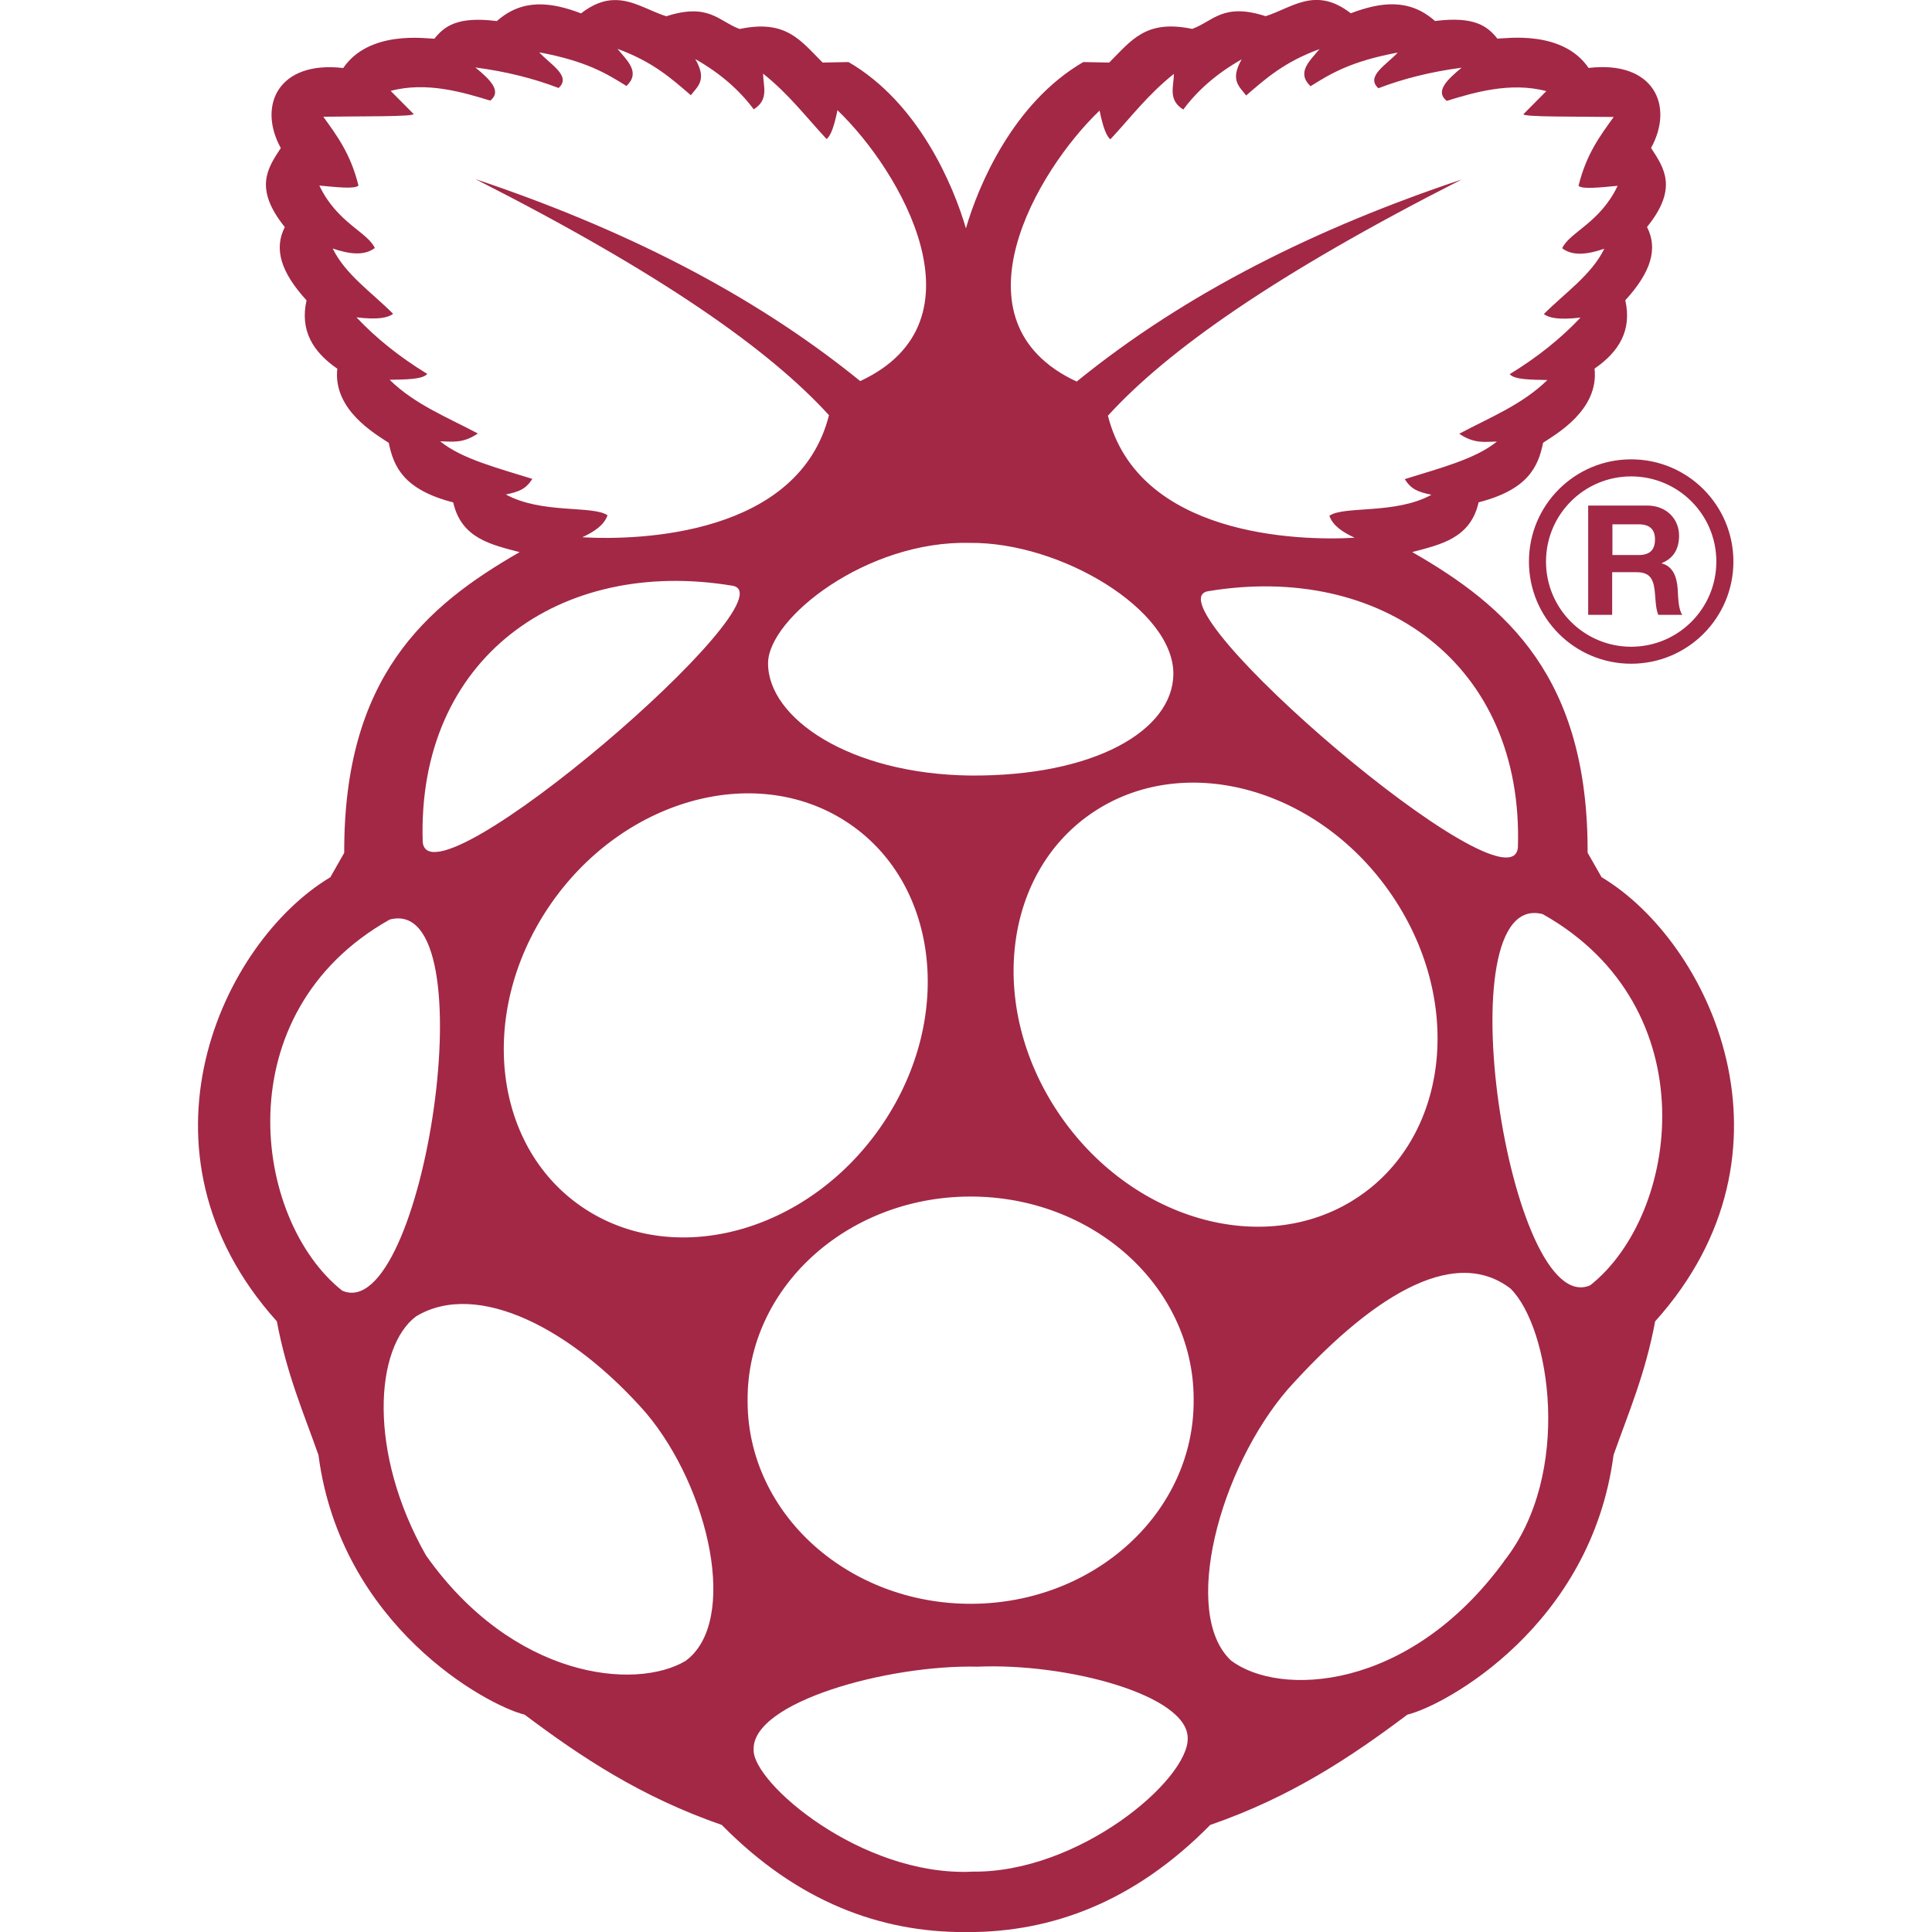
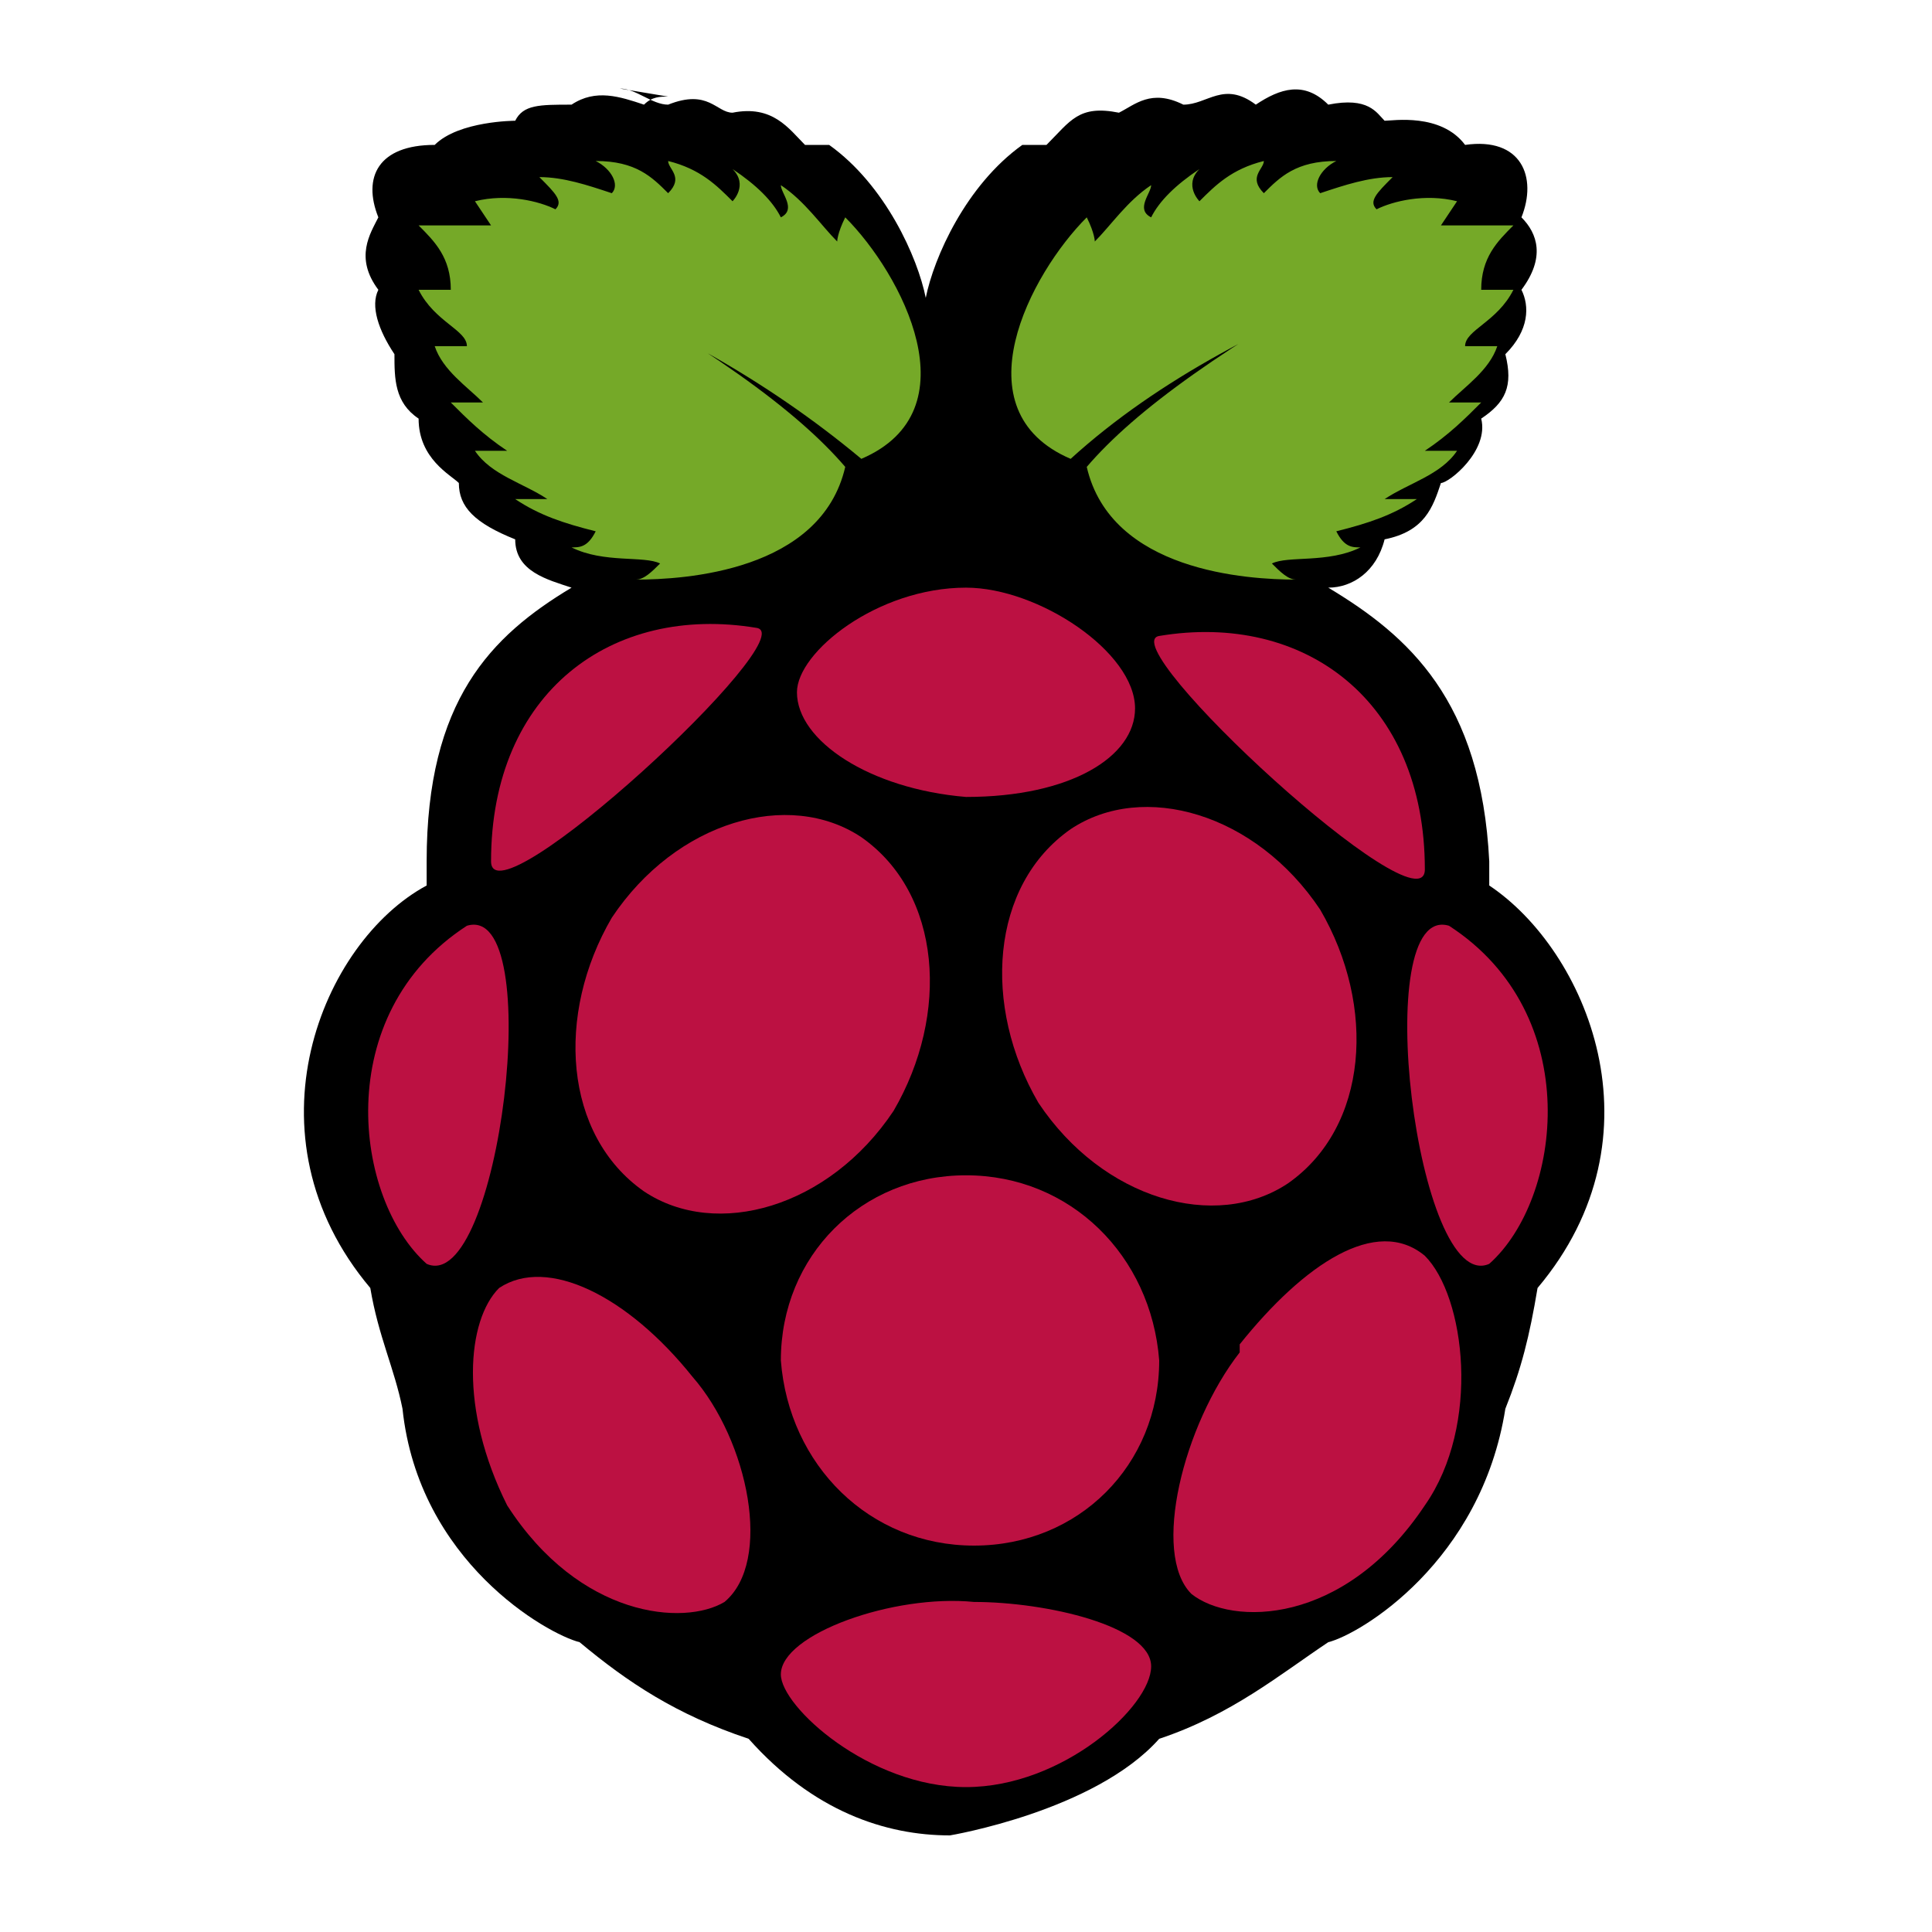
- <svg xmlns="http://www.w3.org/2000/svg" fill="#A22846" role="img" viewBox="0 0 24 24">
-   <path d="m19.895 10.896-.173-.303c.007-2.175-1.002-3.061-2.179-3.735.356-.094.724-.171.825-.618.612-.157.74-.44.801-.74.16-.107.696-.406.639-.921.3-.207.467-.472.382-.849.322-.351.407-.642.27-.91.387-.48.215-.73.05-.982.29-.525.034-1.089-.776-.994-.322-.473-1.024-.366-1.133-.364-.121-.152-.282-.282-.775-.219-.32-.285-.677-.236-1.046-.096-.438-.34-.728-.068-1.058.036-.53-.171-.651.063-.912.158-.578-.12-.754.142-1.031.418l-.322-.006c-.872.506-1.305 1.537-1.458 2.066-.154-.53-.586-1.56-1.458-2.066l-.322.006C9.942.501 9.766.239 9.188.36 8.928.265 8.807.031 8.277.202c-.217-.068-.417-.208-.652-.201l0.0 0C7.502.004 7.369.049 7.218.166c-.369-.14-.726-.189-1.046.096-.494-.063-.654.067-.776.219C5.289.479 4.586.372 4.264.845c-.81-.094-1.065.469-.776.994-.165.252-.337.501.05.982-.137.268-.052.558.27.91-.085.376.082.642.382.849-.056.515.479.814.639.921.061.3.189.583.801.74.101.447.469.524.825.618-1.177.674-2.186 1.56-2.179 3.735l-.172.303c-1.349.808-2.563 3.406-.665 5.517.124.661.332 1.135.517 1.661.277 2.117 2.084 3.108 2.561 3.225.698.524 1.442 1.021 2.449 1.37.949.964 1.977 1.331 3.011 1.331.015 0 .031 0.0.046 0 1.034.001 2.062-.367 3.011-1.331 1.007-.348 1.751-.846 2.449-1.37.477-.117 2.284-1.109 2.561-3.225.185-.525.393-1 .517-1.661 1.898-2.111.684-4.709-.665-5.517zm-1.039-.371c-.07.876-4.635-3.05-3.847-3.181 2.139-.356 3.919.896 3.847 3.181zm-2.015 4.365c-1.148.741-2.803.263-3.695-1.068-.893-1.331-.686-3.01.462-3.751 1.148-.741 2.803-.263 3.695 1.068.893 1.331.686 3.01-.462 3.751zM13.659 1.372c.04.197.084.321.135.358.254-.272.461-.551.788-.812.001.154-.078.321.117.443.175-.236.412-.446.726-.624-.151.261-.026.34.055.449.24-.206.468-.414.911-.576-.121.147-.29.291-.111.461.247-.154.496-.309 1.083-.418-.132.147-.406.295-.24.443.31-.119.654-.205 1.034-.255-.182.15-.334.296-.185.412.332-.102.79-.24 1.237-.121l-.283.285c-.031.038.662.03 1.12.036-.167.232-.338.456-.437.855.045.046.272.02.486 0-.219.462-.6.578-.689.776.134.102.32.075.523.006-.158.325-.489.548-.751.812.066.047.182.075.456.043-.242.257-.534.492-.88.703.061.071.272.068.468.073-.314.307-.717.466-1.095.667.189.129.323.099.468.097-.268.22-.723.334-1.145.467.08.125.161.159.332.194-.447.247-1.087.134-1.268.261.043.124.167.205.314.273-.72.042-2.688-.026-3.065-1.516.737-.809 2.081-1.759 4.394-2.934-1.799.602-3.423 1.405-4.782 2.51-1.598-.744-.496-2.62.283-3.365zm-1.613 5.372c1.133-.012 2.536.833 2.53 1.629-.005.703-.985 1.272-2.521 1.261-1.504-.018-2.517-.715-2.514-1.396.003-.56 1.228-1.526 2.505-1.494zm-5.765-.601c.172-.035.252-.069.332-.194-.422-.133-.877-.247-1.145-.467.144.002.279.032.468-.097-.378-.201-.782-.36-1.096-.667.196-.005.406-.002.468-.073-.346-.211-.638-.446-.88-.703.274.033.389.004.456-.043-.262-.264-.593-.487-.751-.812.203.069.389.095.523-.006-.089-.198-.47-.314-.689-.776.214.02.441.046.486 0-.099-.399-.27-.623-.437-.855.458-.007 1.152.002 1.12-.036l-.283-.285c.447-.119.905.019 1.237.121.149-.116-.003-.263-.185-.412.38.05.724.136 1.034.255.166-.148-.108-.295-.24-.443.587.11.836.264 1.083.418.179-.169.01-.313-.111-.461.443.162.671.37.911.576.081-.108.207-.188.055-.449.314.178.551.389.726.624.195-.122.116-.289.117-.443.327.262.534.54.788.812.051-.037.096-.161.135-.358.779.745 1.881 2.621.283 3.365-1.359-1.104-2.982-1.906-4.78-2.509 2.312 1.174 3.656 2.124 4.392 2.933-.377 1.49-2.345 1.558-3.065 1.516.147-.068.27-.148.314-.273-.181-.126-.821-.013-1.268-.261zm2.817 1.133c.788.13-3.777 4.057-3.847 3.181-.072-2.285 1.708-3.537 3.847-3.181zm-4.847 8.757c-1.109-.879-1.467-3.453.59-4.61 1.239-.327.418 5.051-.59 4.61zm4.266 4.599c-.626.372-2.145.219-3.225-1.31-.728-1.282-.634-2.587-.123-2.97.765-.459 1.946.161 2.856 1.2.792.941 1.154 2.593.492 3.08zm-1.242-5.609c-1.148-.741-1.355-2.42-.462-3.751.893-1.331 2.547-1.809 3.695-1.068 1.148.741 1.355 2.42.462 3.751-.893 1.331-2.547 1.809-3.695 1.068zm4.795 8.228c-1.376.058-2.726-1.111-2.708-1.516-.021-.594 1.676-1.058 2.782-1.031 1.113-.048 2.607.353 2.61.885.018.517-1.355 1.684-2.684 1.661zm2.758-5.858c.008 1.39-1.226 2.522-2.756 2.53-1.53.007-2.777-1.113-2.785-2.503v-.026c-.008-1.39 1.226-2.523 2.756-2.53 1.53-.007 2.777 1.113 2.785 2.503a.779.779 0 0 1 0.0.026zm3.855 2.003c-1.186 1.621-2.792 1.684-3.39 1.232-.625-.581-.148-2.385.709-3.375v-0c.981-1.091 2.03-1.804 2.761-1.247.492.483.78 2.301-.081 3.389zm1.072-3.43c-1.009.441-1.83-4.937-.59-4.61 2.057 1.157 1.699 3.731.59 4.61zm-.026-8.328h.298v-.53h.299c.15 0 .205.062.226.205.015.109.011.239.048.325h.298c-.053-.076-.051-.236-.057-.321-.01-.137-.051-.28-.198-.318v-.004c.15-.061.215-.181.215-.341 0-.205-.154-.374-.397-.374h-.732v1.357zm.298-1.125h.327c.133 0 .205.057.205.188 0 .137-.072.194-.205.194H20.03v-.382zm-1.034.463c0 .701.568 1.269 1.27 1.269s1.27-.568 1.27-1.269c0-.701-.568-1.27-1.27-1.27-.701 0-1.27.568-1.27 1.27zm2.328 0c0 .585-.474 1.058-1.058 1.058s-1.058-.473-1.058-1.058c0-.585.474-1.058 1.058-1.058s1.058.473 1.058 1.058z" />
+ <svg xmlns="http://www.w3.org/2000/svg" id="Layer_1" version="1.1" viewBox="0 0 24 24">
+   <defs>
+     <style>
+       .st0 {
+         fill: #bc1142;
+       }
+ 
+       .st1 {
+         fill: #75a928;
+       }
+ 
+       .st2 {
+         fill: #a22846;
+       }
+     </style>
+   </defs>
+   <path class="st2" d="M14.1,12.4h0c0,0,0,0,0-.1,0,0,0,0,0,0,0,0,0,0,0,0,0,0,0,0,0,0,0,0,0,0,0,0,0,0,0,0,0,0,0,0,0,0,0,0,0,0,0,0,0,0,0,0,0,0,0,0,0,0,0,0,0,0,0,0,0,0,0,0,0,0,0,0,0,0,0,0,0,0,0,0,0,0,0,0,0,0h0s0,0,0,0c0,0,0,0,0,0h0s0,0,0,0c0,0,0,0,0,0,0,0,0,0,0,0h0s0,0,0,0c0,0,0,0,0,0,0,0,0,0,0,0,0,0,0,0,0,0,0,0,0,0,0,0,0,0,0,0,0,0,0,0,0,0,0,0,0,0,0,0,0,0,0,0,0,0,0,0,0,0,0,0,0,0,0,0,0,0,0,0,0,0,0,0,0,.1h0s0,.1,0,.2c0,0,0,0,0,0,0,0,0,0,0,0,0,0,0,0,0,0,0,0,0,0,0,0,0,0,0,0,0,0,0,0,0,0,0,0,0,0,0,0,0,0,0,0,0,0,0,0,0,0,0,0,0,0,0,0,0-.1,0-.1ZM14,12.4s-.1,0,0,0c0,0,.1,0,0,0ZM14,12.6s0,0,0,0c0,0,0,0,0-.1,0,0,0,0,0,0,0,0,0,0,0,.1ZM13.9,12.2s0,0,0,0c0,0,0,0,0,0,0,0,0,0,0,0,0,0,0,0,0,0,0,0,0,0,0,0,0,0,0,0,0,0,0,0,0,0,0,0,0,0,0,0,0,0,0,0,0,0,0,0,0,0,0,0,0,0,0,0,0,0,0,0,0,0,0,0,0,0h0s0,0,0,0c0,0,0,0,0,0,0,0,0,0,0,0,0,0,0,0,0,0,0,0,0,0,0,0,0,0,0,0,0,0,0,0,0,0,0,0,0,0,0,0,0,0,0,0,0,0,0,0,0,0,0,0,0,0,0,0,0,0,0,0,0,0,0,0,0,0,0,0,0,0,0,0,0,0,0,0,0,0,0,0,0,0,0,0,0,0,0,0,0,0,0,0,0,0,.1,0,0,0,0,0-.1,0,0,0,0,0,0,0ZM13.9,12.3s0,0,0,0c0,0,0,0,0,0,0,0,0,0,0,0,0,0,0,0,0,0ZM13.7,12.3s0,0,0,0c0,0,0,0,0,0,0,0,0,0,0,0,0,0,0,0,0,0,0,0,0,0,0,0,0,0,0,0,0,0,0,0,0,0,0,0,0,0,0,0,0,0,0,0,0,0,0,0,0,0,0,0,0,0,0,0,0,0,0,0,0,0,0,0,0,0,0,0,0,0,0,0h0s0,0,0,0c0,0,0,0,0,0,0,0,0,0,0,0,0,0,0,0,0,0,0,0,0,0,0,0,0,0,0,0,0,0,0,0,0,0,0,0,0,0,0,0,0,0,0,0,0,0,0,0,0,0,0,0,0,0,0,0,0,0,0,0,0,0,0,0,0,0,0,0,0,0,0,0,0,0,0,0-.1,0,0,0,0,0,.1,0,0,0,0,0,0,0,0,0,0,0,0,0,0,0,0,0,0,0ZM13.8,12.3s0,.1,0,0c0,0,0,0,0,0ZM13.7,12.6s0,0,0-.1c0,0,0,.1,0,.1ZM13.8,12.7s0,0,0,0c0,0,0,0,0,0,0,0,0,0,0,0,0,0,0,0,0,0ZM13.7,12.6s0,0,0-.1c0,0,0,0,0,0,0,0,0,0,0,.1,0,0,0,0,0,0ZM13.9,12.8s0,0,0,0c0,0,0,0,0,0,0,0,0,0,0,0,0,0,0,0,0,0ZM13.9,12.6s0,0,0,0c0,0,0,0,0,0h0s0,0,0,0c0,0,0,0,0,0,0,0,0,0,0,0ZM14,12.7s0,0,0,0c0,0,0,0,0,0h0s0,0,0,0c0,0,0,0,0,0ZM14.1,12.6s0-.1,0-.1c0,0,0,.1,0,.1ZM14.1,12.4h0s0,0,0,0c0,0,0,0,0,0,0,0,0,0,0,0h0s0,0,0,0c0,0,0,0,0,0h0s0,0,0,0,0,0,0,0h0s0,0,0,0ZM14.1,12.3h0s0,0,0,0,0,0,0,0h0s0,0,0,0ZM14,12.3s0,0,0,0,0,0,0,0,0,0,0,0,0,0,0,0ZM14.1,12.3s0,0,0,0,0,0,0,0,0,0,0,0,0,0,0,0Z" />
+   <g>
+     <path d="M8.3,1.2c-.1,0-.2,0-.3.1-.3-.1-.6-.2-.9,0-.4,0-.6,0-.7.2,0,0-.7,0-1,.3-.7,0-.9.4-.7.9-.1.2-.3.5,0,.9-.1.2,0,.5.2.8,0,.3,0,.6.3.8,0,.5.4.7.5.8,0,.3.2.5.7.7,0,.4.4.5.7.6-1,.6-1.8,1.4-1.8,3.4v.3c-1.3.7-2.3,3.1-.7,5,.1.6.3,1,.4,1.5.2,1.9,1.8,2.8,2.2,2.9.6.5,1.2.9,2.1,1.2.8.9,1.7,1.2,2.5,1.2,0,0,1.8-.3,2.6-1.2.9-.3,1.5-.8,2.1-1.2.4-.1,1.9-1,2.2-2.9.2-.5.3-.9.4-1.5,1.6-1.9.6-4.2-.6-5v-.3c-.1-2-1-2.8-2-3.4.3,0,.6-.2.7-.6.5-.1.6-.4.7-.7.1,0,.6-.4.5-.8.3-.2.4-.4.3-.8.3-.3.3-.6.2-.8.3-.4.2-.7,0-.9.2-.5,0-1-.7-.9-.3-.4-.9-.3-1-.3-.1-.1-.2-.3-.7-.2-.3-.3-.6-.2-.9,0-.4-.3-.6,0-.9,0-.4-.2-.6,0-.8.1-.5-.1-.6.1-.9.4h-.3c-.7.5-1.1,1.4-1.2,1.9-.1-.5-.5-1.4-1.2-1.9h-.3c-.2-.2-.4-.5-.9-.4-.2,0-.3-.3-.8-.1-.2,0-.4-.2-.6-.2h0" />
+     <path class="st1" d="M6.8,3.2c2,1.1,3.1,1.9,3.7,2.6-.3,1.3-2,1.4-2.6,1.4.1,0,.2-.1.3-.2-.2-.1-.7,0-1.1-.2.1,0,.2,0,.3-.2-.4-.1-.7-.2-1-.4.1,0,.2,0,.4,0-.3-.2-.7-.3-.9-.6.2,0,.3,0,.4,0-.3-.2-.5-.4-.7-.6.2,0,.3,0,.4,0-.2-.2-.5-.4-.6-.7.2,0,.3,0,.4,0,0-.2-.4-.3-.6-.7.2,0,.4,0,.4,0,0-.4-.2-.6-.4-.8.4,0,1,0,.9,0l-.2-.3c.4-.1.8,0,1,.1.1-.1,0-.2-.2-.4.3,0,.6.1.9.2.1-.1,0-.3-.2-.4.5,0,.7.2.9.4.2-.2,0-.3,0-.4.4.1.6.3.8.5,0,0,.2-.2,0-.4.3.2.5.4.6.6.2-.1,0-.3,0-.4.3.2.5.5.7.7,0,0,0-.1.1-.3.7.7,1.6,2.4.2,3-1.2-1-2.5-1.7-4-2.3h0" />
+     <path class="st1" d="M17.2,3.2c-2,1.1-3.1,1.9-3.7,2.6.3,1.3,2,1.4,2.6,1.4-.1,0-.2-.1-.3-.2.2-.1.7,0,1.1-.2-.1,0-.2,0-.3-.2.4-.1.7-.2,1-.4-.1,0-.2,0-.4,0,.3-.2.7-.3.9-.6-.2,0-.3,0-.4,0,.3-.2.5-.4.7-.6-.2,0-.3,0-.4,0,.2-.2.5-.4.6-.7-.2,0-.3,0-.4,0,0-.2.4-.3.6-.7-.2,0-.4,0-.4,0,0-.4.2-.6.4-.8-.4,0-1,0-.9,0l.2-.3c-.4-.1-.8,0-1,.1-.1-.1,0-.2.2-.4-.3,0-.6.1-.9.2-.1-.1,0-.3.2-.4-.5,0-.7.2-.9.4-.2-.2,0-.3,0-.4-.4.1-.6.3-.8.5,0,0-.2-.2,0-.4-.3.2-.5.4-.6.6-.2-.1,0-.3,0-.4-.3.2-.5.5-.7.7,0,0,0-.1-.1-.3-.7.7-1.6,2.4-.2,3,1.1-1,2.5-1.7,4-2.3h0" />
+     <path class="st0" d="M14.4,16.9c0,1.3-1,2.3-2.3,2.3-1.3,0-2.3-1-2.4-2.3,0,0,0,0,0,0,0-1.3,1-2.3,2.3-2.3,1.3,0,2.3,1,2.4,2.3h0" />
+     <path class="st0" d="M10.7,10.4c1,.7,1.1,2.2.4,3.4-.8,1.2-2.2,1.6-3.1,1-1-.7-1.1-2.2-.4-3.4.8-1.2,2.2-1.6,3.1-1" />
+     <path class="st0" d="M13.3,10.3c-1,.7-1.1,2.2-.4,3.4.8,1.2,2.2,1.6,3.1,1,1-.7,1.1-2.2.4-3.4-.8-1.2-2.2-1.6-3.1-1" />
+     <path class="st0" d="M5.8,11.5c1-.3.4,4.6-.5,4.2-.9-.8-1.2-3.1.5-4.2" />
+     <path class="st0" d="M18,11.5c-1-.3-.4,4.6.5,4.2.9-.8,1.2-3.1-.5-4.2" />
+     <path class="st0" d="M14.4,7.9c1.8-.3,3.3.8,3.3,2.9,0,.8-3.9-2.8-3.3-2.9" />
+     <path class="st0" d="M9.4,7.8c-1.8-.3-3.3.8-3.3,2.9,0,.8,3.9-2.8,3.3-2.9" />
+     <path class="st0" d="M12,7.3c-1.1,0-2.1.8-2.1,1.3,0,.6.9,1.2,2.1,1.3,1.3,0,2.1-.5,2.1-1.1,0-.7-1.2-1.5-2.1-1.5h0" />
+     <path class="st0" d="M12.1,19.9c.9,0,2.2.3,2.2.8,0,.5-1.1,1.5-2.3,1.5-1.2,0-2.3-1-2.3-1.4,0-.5,1.4-1,2.4-.9" />
+     <path class="st0" d="M8.6,17.1c.7.8,1,2.3.4,2.8-.5.3-1.8.2-2.7-1.2-.6-1.2-.5-2.3-.1-2.7.6-.4,1.6.1,2.4,1.1h0" />
+     <path class="st0" d="M15.4,16.8c-.7.9-1.1,2.5-.6,3,.5.4,1.9.4,2.9-1.1.7-1,.5-2.6,0-3.1-.6-.5-1.5.1-2.3,1.1h0" />
+   </g>
</svg>
